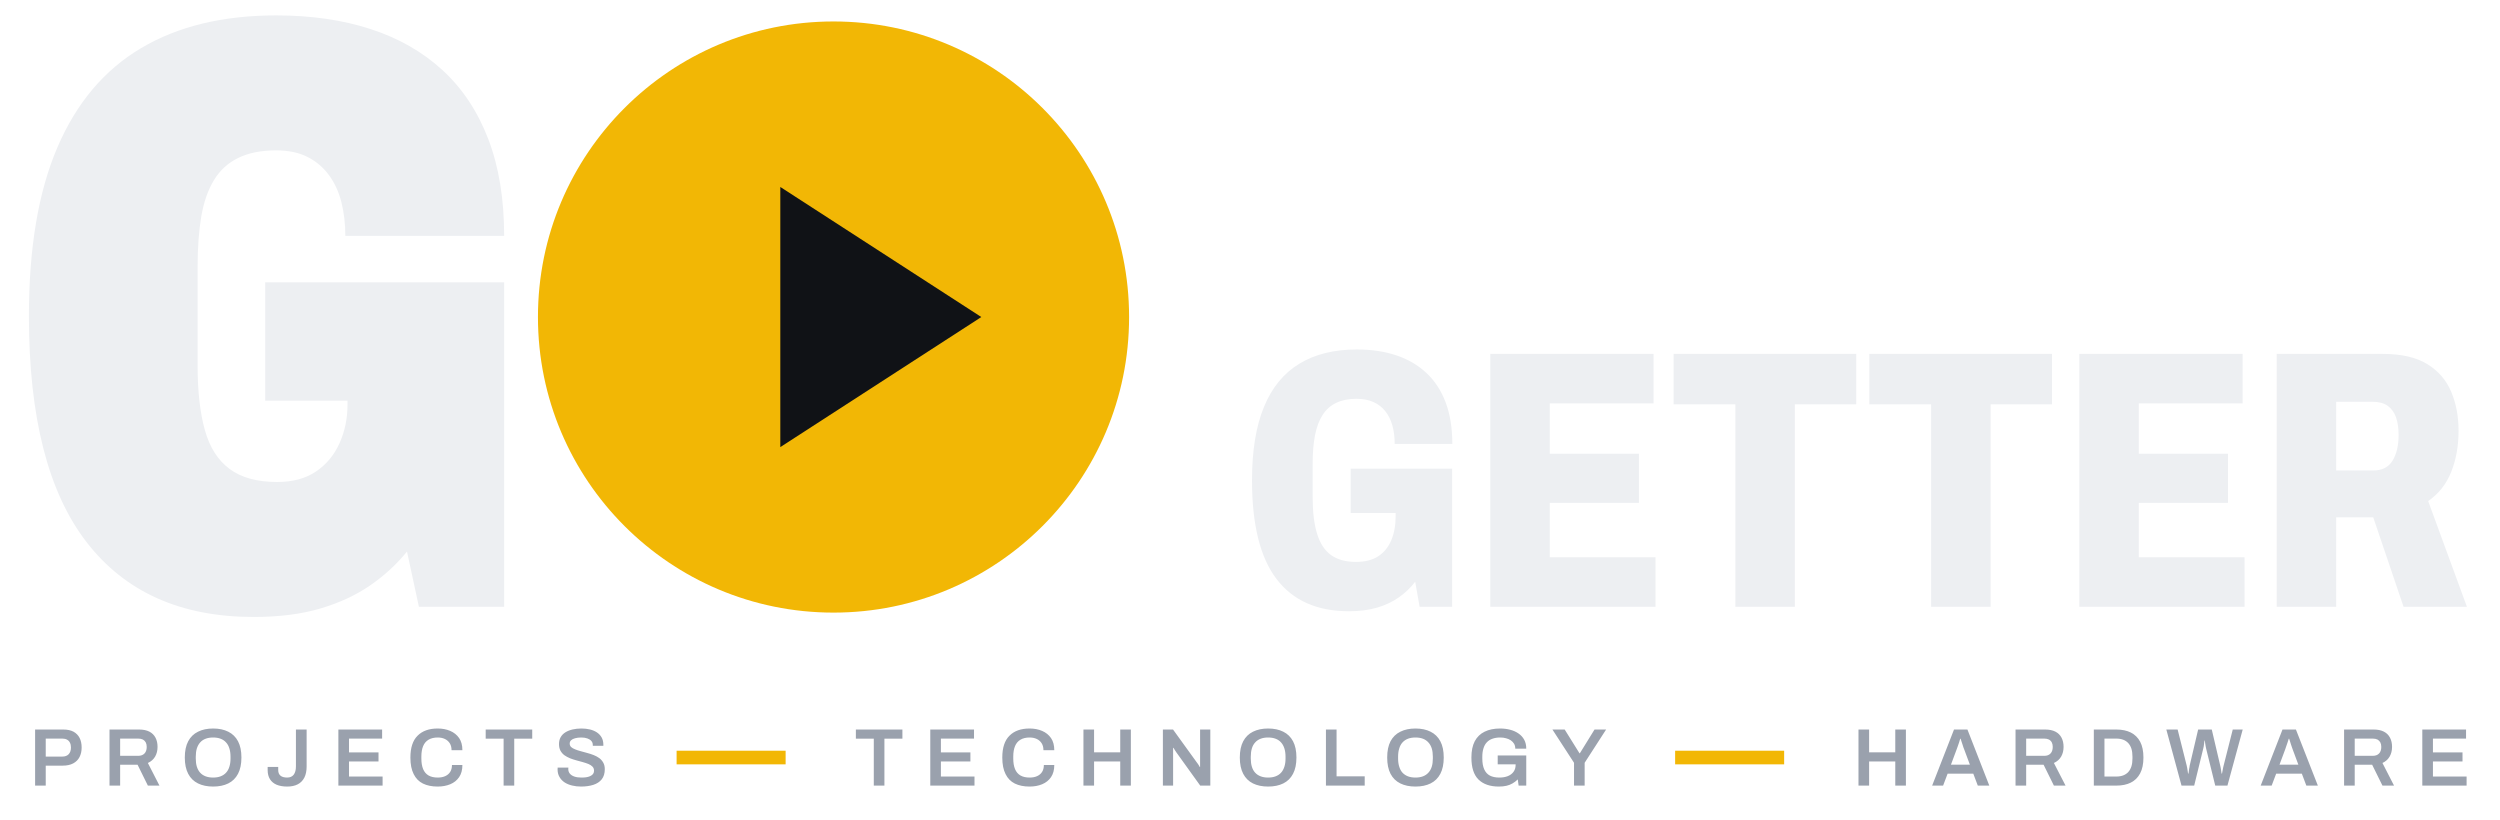
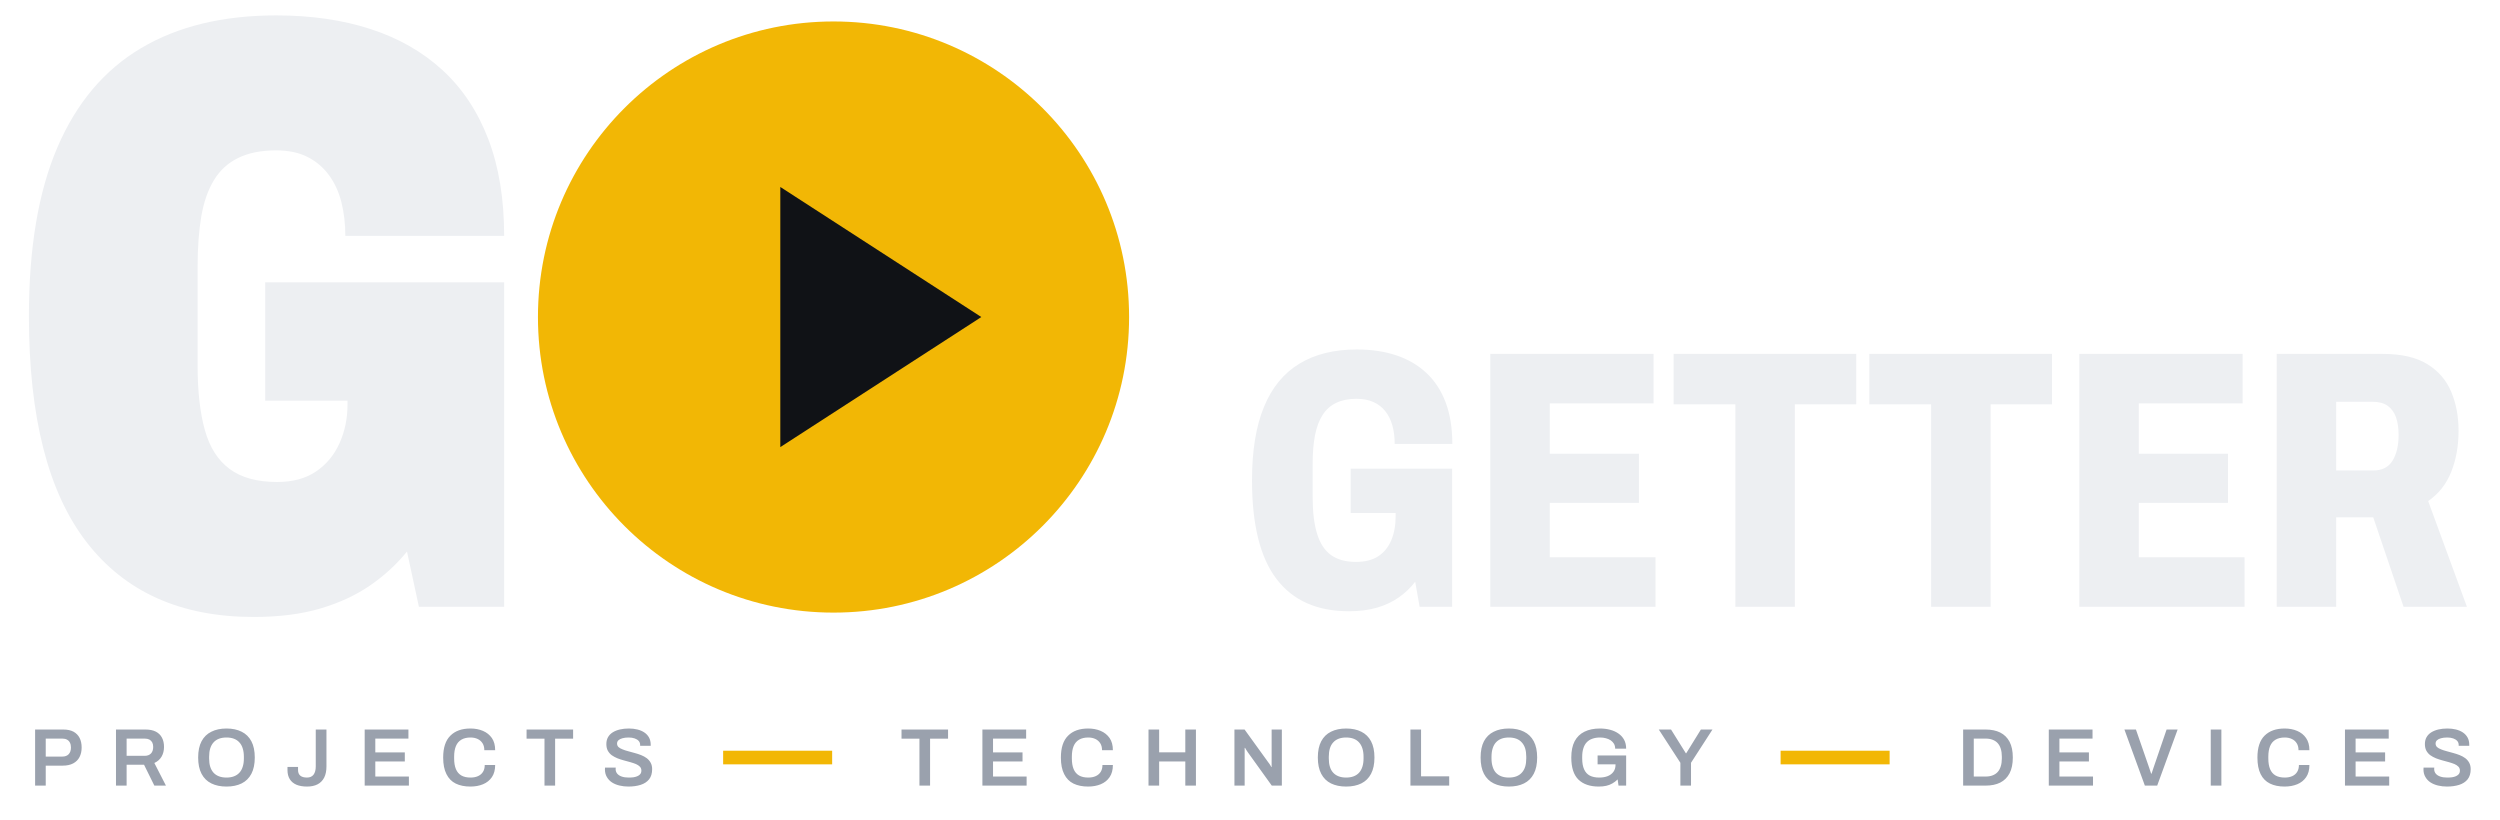
<svg xmlns="http://www.w3.org/2000/svg" viewBox="0 0 366.43 120.30" width="366" height="120" role="img" aria-label="GO GETTER">
  <g transform="translate(4 4)">
    <path transform="translate(-4.36 85.06)" d="M37.34 1.49Q21.32 1.49 12.84 -9.47Q4.36 -20.42 4.36 -42.66Q4.36 -57.7 8.55 -67.45Q12.74 -77.21 20.83 -82Q28.92 -86.8 40.66 -86.8Q48.36 -86.8 54.52 -84.79Q60.68 -82.79 65.07 -78.76Q69.45 -74.73 71.78 -68.65Q74.11 -62.58 74.11 -54.44H50.8Q50.8 -57.08 50.23 -59.36Q49.66 -61.63 48.41 -63.34Q47.16 -65.05 45.26 -66.02Q43.37 -66.99 40.63 -66.99Q37.35 -66.99 35.1 -65.89Q32.84 -64.8 31.53 -62.64Q30.21 -60.49 29.66 -57.3Q29.12 -54.11 29.12 -49.89V-35.42Q29.12 -29.71 30.19 -25.92Q31.25 -22.13 33.82 -20.23Q36.39 -18.32 40.8 -18.32Q44.24 -18.32 46.51 -19.87Q48.78 -21.41 49.95 -24.02Q51.12 -26.62 51.12 -29.68V-30.26H39.04V-47.62H74.11V0H61.6L59.85 -8.11Q57.56 -5.29 54.44 -3.14Q51.32 -0.99 47.13 0.25Q42.94 1.49 37.34 1.49Z" fill="#EDEFF2" />
    <circle cx="118.09" cy="42.53" r="43.38" fill="#F2B705" />
    <path d="M110.28 23.44 L139.78 42.53 L110.28 61.62 Z" fill="#101216" />
    <path transform="translate(177.48 85.06)" d="M16.25 0.65Q9.23 0.65 5.63 -4.08Q2.03 -8.8 2.03 -18.55Q2.03 -25.11 3.79 -29.35Q5.54 -33.6 8.98 -35.68Q12.41 -37.77 17.42 -37.77Q20.62 -37.77 23.2 -36.91Q25.78 -36.05 27.63 -34.32Q29.47 -32.6 30.45 -30Q31.43 -27.39 31.43 -23.91H22.97Q22.97 -25.4 22.63 -26.62Q22.29 -27.83 21.59 -28.71Q20.9 -29.59 19.84 -30.06Q18.79 -30.53 17.35 -30.53Q15.64 -30.53 14.4 -29.94Q13.17 -29.36 12.4 -28.17Q11.63 -26.98 11.28 -25.2Q10.93 -23.42 10.93 -21V-16.07Q10.93 -12.83 11.58 -10.73Q12.22 -8.62 13.62 -7.6Q15.03 -6.59 17.28 -6.59Q19.28 -6.59 20.56 -7.42Q21.83 -8.26 22.47 -9.77Q23.11 -11.29 23.11 -13.29V-13.77H16.51V-20.28H31.4V0H26.63L25.98 -3.68Q24.96 -2.35 23.57 -1.38Q22.19 -0.41 20.39 0.12Q18.59 0.65 16.25 0.65Z M37 0V-37.12H60.96V-29.85H45.73V-22.47H58.82V-15.26H45.73V-7.27H61.25V0H37Z M72.97 0V-29.72H63.91V-37.12H90.71V-29.72H81.7V0H72.97Z M101.7 0V-29.72H92.63V-37.12H119.44V-29.72H110.43V0H101.7Z M123.45 0V-37.12H147.42V-29.85H132.18V-22.47H145.27V-15.26H132.18V-7.27H147.7V0H123.45Z M152.42 0V-37.12H167.97Q172.09 -37.12 174.52 -35.62Q176.96 -34.12 178.03 -31.56Q179.11 -29.01 179.11 -25.84Q179.11 -22.49 178.03 -19.8Q176.96 -17.11 174.65 -15.52L180.34 0H171.04L166.59 -13.13H161.15V0H152.42ZM161.15 -20.01H166.59Q168.55 -20.01 169.43 -21.46Q170.31 -22.91 170.31 -25.23Q170.31 -26.76 169.92 -27.84Q169.53 -28.91 168.71 -29.5Q167.89 -30.09 166.5 -30.09H161.15V-20.01Z" fill="#EDEFF2" />
-     <path fill-opacity="1" style="fill:#9AA1AD" transform="translate(0.00 111.30)" d="M0.91 0V-8.23H5.04Q5.95 -8.23 6.55 -7.91Q7.14 -7.58 7.44 -7Q7.74 -6.41 7.74 -5.59Q7.74 -4.79 7.43 -4.19Q7.12 -3.59 6.5 -3.26Q5.88 -2.93 4.96 -2.93H2.47V0H0.91ZM2.47 -4.26H4.91Q5.51 -4.26 5.84 -4.61Q6.17 -4.97 6.17 -5.59Q6.17 -6.01 6.02 -6.3Q5.88 -6.59 5.6 -6.74Q5.33 -6.9 4.91 -6.9H2.47V-4.26Z M11.83 0V-8.23H16.16Q17.08 -8.23 17.68 -7.92Q18.28 -7.61 18.58 -7.03Q18.88 -6.46 18.88 -5.68Q18.88 -4.87 18.52 -4.25Q18.16 -3.64 17.46 -3.32L19.16 0H17.46L15.95 -3.06H13.39V0H11.83ZM13.39 -4.37H16.04Q16.64 -4.37 16.97 -4.72Q17.29 -5.06 17.29 -5.68Q17.29 -6.07 17.15 -6.34Q17 -6.61 16.73 -6.76Q16.45 -6.9 16.04 -6.9H13.39V-4.37Z M27.04 0.14Q25.75 0.14 24.82 -0.32Q23.88 -0.78 23.38 -1.73Q22.88 -2.68 22.88 -4.12Q22.88 -5.57 23.38 -6.51Q23.88 -7.45 24.82 -7.91Q25.75 -8.38 27.04 -8.38Q28.33 -8.38 29.26 -7.91Q30.19 -7.45 30.69 -6.51Q31.19 -5.57 31.19 -4.12Q31.19 -2.68 30.69 -1.73Q30.19 -0.78 29.26 -0.32Q28.33 0.14 27.04 0.14ZM27.04 -1.18Q27.66 -1.18 28.13 -1.36Q28.61 -1.54 28.93 -1.89Q29.26 -2.24 29.42 -2.77Q29.59 -3.29 29.59 -3.97V-4.24Q29.59 -4.93 29.42 -5.46Q29.26 -5.99 28.93 -6.34Q28.61 -6.7 28.13 -6.88Q27.66 -7.06 27.04 -7.06Q26.41 -7.06 25.94 -6.88Q25.46 -6.7 25.14 -6.34Q24.82 -5.99 24.65 -5.46Q24.49 -4.93 24.49 -4.24V-3.97Q24.49 -3.29 24.65 -2.77Q24.82 -2.24 25.14 -1.89Q25.46 -1.54 25.94 -1.36Q26.41 -1.18 27.04 -1.18Z M37.91 0.14Q37 0.14 36.35 -0.13Q35.71 -0.41 35.38 -0.94Q35.04 -1.48 35.04 -2.28V-2.74H36.59V-2.28Q36.59 -1.74 36.92 -1.46Q37.25 -1.18 37.91 -1.18Q38.54 -1.18 38.87 -1.61Q39.19 -2.04 39.19 -2.82V-8.23H40.76V-2.82Q40.76 -1.84 40.43 -1.18Q40.09 -0.52 39.46 -0.19Q38.82 0.14 37.91 0.14Z M45.42 0V-8.23H51.84V-6.9H46.98V-4.87H51.31V-3.54H46.98V-1.33H51.91V0H45.42Z M59.99 0.14Q58.73 0.14 57.83 -0.3Q56.94 -0.74 56.47 -1.69Q55.99 -2.63 55.99 -4.12Q55.99 -6.29 57.05 -7.33Q58.1 -8.38 59.99 -8.38Q61.01 -8.38 61.83 -8.03Q62.65 -7.68 63.14 -6.98Q63.62 -6.28 63.62 -5.2H62.03Q62.03 -5.8 61.77 -6.21Q61.51 -6.62 61.06 -6.84Q60.6 -7.06 60.01 -7.06Q59.2 -7.06 58.66 -6.74Q58.12 -6.42 57.86 -5.8Q57.6 -5.17 57.6 -4.25V-3.98Q57.6 -3.05 57.86 -2.42Q58.12 -1.8 58.65 -1.49Q59.18 -1.18 60.01 -1.18Q60.64 -1.18 61.1 -1.39Q61.57 -1.6 61.83 -2.01Q62.09 -2.42 62.09 -3.02H63.62Q63.62 -1.94 63.14 -1.24Q62.66 -0.54 61.84 -0.2Q61.02 0.14 59.99 0.14Z M69.67 0V-6.89H67.04V-8.23H73.87V-6.89H71.23V0H69.67Z M81.04 0.14Q80.35 0.14 79.73 -0.01Q79.1 -0.16 78.62 -0.47Q78.14 -0.79 77.87 -1.27Q77.59 -1.74 77.59 -2.39Q77.59 -2.46 77.6 -2.53Q77.6 -2.6 77.6 -2.64H79.18Q79.18 -2.62 79.17 -2.55Q79.16 -2.48 79.16 -2.44Q79.16 -2.04 79.39 -1.76Q79.62 -1.48 80.05 -1.33Q80.48 -1.18 81.07 -1.18Q81.47 -1.18 81.77 -1.22Q82.08 -1.27 82.3 -1.36Q82.52 -1.45 82.67 -1.58Q82.81 -1.7 82.88 -1.86Q82.94 -2.02 82.94 -2.2Q82.94 -2.54 82.73 -2.77Q82.51 -3 82.15 -3.16Q81.78 -3.31 81.32 -3.44Q80.86 -3.56 80.37 -3.7Q79.88 -3.83 79.42 -4.01Q78.96 -4.2 78.59 -4.46Q78.23 -4.73 78.01 -5.13Q77.8 -5.53 77.8 -6.1Q77.8 -6.67 78.04 -7.1Q78.29 -7.54 78.74 -7.82Q79.19 -8.1 79.79 -8.24Q80.39 -8.38 81.1 -8.38Q81.76 -8.38 82.34 -8.24Q82.92 -8.1 83.36 -7.81Q83.81 -7.51 84.06 -7.06Q84.31 -6.61 84.31 -5.99V-5.84H82.76V-5.96Q82.76 -6.31 82.55 -6.55Q82.34 -6.79 81.97 -6.92Q81.59 -7.06 81.08 -7.06Q80.54 -7.06 80.16 -6.95Q79.78 -6.85 79.57 -6.65Q79.37 -6.46 79.37 -6.17Q79.37 -5.87 79.58 -5.66Q79.8 -5.46 80.17 -5.32Q80.53 -5.17 80.99 -5.05Q81.46 -4.93 81.94 -4.79Q82.43 -4.66 82.89 -4.48Q83.35 -4.3 83.72 -4.03Q84.08 -3.76 84.3 -3.36Q84.52 -2.96 84.52 -2.41Q84.52 -1.49 84.07 -0.92Q83.62 -0.36 82.83 -0.11Q82.04 0.14 81.04 0.14Z" fill="#EDEFF2" />
-     <rect x="95.06" y="106.18" width="16" height="2" fill="#F2B705" />
-     <path fill-opacity="1" style="fill:#9AA1AD" transform="translate(121.07 111.30)" d="M2.93 0V-6.89H0.3V-8.23H7.13V-6.89H4.49V0H2.93Z M11.22 0V-8.23H17.64V-6.9H12.78V-4.87H17.11V-3.54H12.78V-1.33H17.71V0H11.22Z M25.79 0.14Q24.53 0.14 23.63 -0.3Q22.74 -0.74 22.27 -1.69Q21.79 -2.63 21.79 -4.12Q21.79 -6.29 22.85 -7.33Q23.9 -8.38 25.79 -8.38Q26.81 -8.38 27.63 -8.03Q28.45 -7.68 28.94 -6.98Q29.42 -6.28 29.42 -5.2H27.83Q27.83 -5.8 27.57 -6.21Q27.31 -6.62 26.86 -6.84Q26.4 -7.06 25.81 -7.06Q25 -7.06 24.46 -6.74Q23.92 -6.42 23.66 -5.8Q23.4 -5.17 23.4 -4.25V-3.98Q23.4 -3.05 23.66 -2.42Q23.92 -1.8 24.45 -1.49Q24.98 -1.18 25.81 -1.18Q26.44 -1.18 26.9 -1.39Q27.37 -1.6 27.63 -2.01Q27.89 -2.42 27.89 -3.02H29.42Q29.42 -1.94 28.94 -1.24Q28.46 -0.54 27.64 -0.2Q26.82 0.14 25.79 0.14Z M33.7 0V-8.23H35.26V-4.88H39.1V-8.23H40.66V0H39.1V-3.54H35.26V0H33.7Z M45.36 0V-8.23H46.85L50.36 -3.37Q50.42 -3.3 50.51 -3.17Q50.59 -3.05 50.66 -2.93Q50.74 -2.81 50.76 -2.74H50.82Q50.82 -2.9 50.82 -3.06Q50.82 -3.22 50.82 -3.37V-8.23H52.32V0H50.84L47.32 -4.9Q47.22 -5.04 47.09 -5.25Q46.97 -5.46 46.92 -5.54H46.86Q46.86 -5.39 46.86 -5.23Q46.86 -5.06 46.86 -4.9V0H45.36Z M60.8 0.14Q59.52 0.14 58.58 -0.32Q57.65 -0.78 57.15 -1.73Q56.65 -2.68 56.65 -4.12Q56.65 -5.57 57.15 -6.51Q57.65 -7.45 58.58 -7.91Q59.52 -8.38 60.8 -8.38Q62.1 -8.38 63.03 -7.91Q63.96 -7.45 64.46 -6.51Q64.96 -5.57 64.96 -4.12Q64.96 -2.68 64.46 -1.73Q63.96 -0.78 63.03 -0.32Q62.1 0.14 60.8 0.14ZM60.8 -1.18Q61.43 -1.18 61.9 -1.36Q62.38 -1.54 62.7 -1.89Q63.02 -2.24 63.19 -2.77Q63.36 -3.29 63.36 -3.97V-4.24Q63.36 -4.93 63.19 -5.46Q63.02 -5.99 62.7 -6.34Q62.38 -6.7 61.9 -6.88Q61.43 -7.06 60.8 -7.06Q60.18 -7.06 59.71 -6.88Q59.23 -6.7 58.91 -6.34Q58.58 -5.99 58.42 -5.46Q58.26 -4.93 58.26 -4.24V-3.97Q58.26 -3.29 58.42 -2.77Q58.58 -2.24 58.91 -1.89Q59.23 -1.54 59.71 -1.36Q60.18 -1.18 60.8 -1.18Z M69.29 0V-8.23H70.85V-1.36H74.98V0H69.29Z M82.43 0.14Q81.14 0.14 80.21 -0.32Q79.27 -0.78 78.77 -1.73Q78.28 -2.68 78.28 -4.12Q78.28 -5.57 78.77 -6.51Q79.27 -7.45 80.21 -7.91Q81.14 -8.38 82.43 -8.38Q83.72 -8.38 84.65 -7.91Q85.58 -7.45 86.08 -6.51Q86.58 -5.57 86.58 -4.12Q86.58 -2.68 86.08 -1.73Q85.58 -0.78 84.65 -0.32Q83.72 0.14 82.43 0.14ZM82.43 -1.18Q83.05 -1.18 83.53 -1.36Q84 -1.54 84.32 -1.89Q84.65 -2.24 84.82 -2.77Q84.98 -3.29 84.98 -3.97V-4.24Q84.98 -4.93 84.82 -5.46Q84.65 -5.99 84.32 -6.34Q84 -6.7 83.53 -6.88Q83.05 -7.06 82.43 -7.06Q81.8 -7.06 81.33 -6.88Q80.86 -6.7 80.53 -6.34Q80.21 -5.99 80.05 -5.46Q79.88 -4.93 79.88 -4.24V-3.97Q79.88 -3.29 80.05 -2.77Q80.21 -2.24 80.53 -1.89Q80.86 -1.54 81.33 -1.36Q81.8 -1.18 82.43 -1.18Z M94.66 0.14Q92.75 0.14 91.69 -0.88Q90.64 -1.91 90.64 -4.12Q90.64 -5.57 91.13 -6.51Q91.63 -7.45 92.57 -7.91Q93.52 -8.38 94.84 -8.38Q95.63 -8.38 96.32 -8.2Q97.02 -8.02 97.55 -7.65Q98.09 -7.28 98.39 -6.73Q98.69 -6.18 98.69 -5.42H97.08Q97.08 -5.82 96.91 -6.13Q96.73 -6.43 96.43 -6.64Q96.12 -6.85 95.72 -6.95Q95.33 -7.06 94.88 -7.06Q94.22 -7.06 93.73 -6.88Q93.23 -6.71 92.9 -6.35Q92.57 -6 92.41 -5.47Q92.24 -4.94 92.24 -4.24V-3.98Q92.24 -3.01 92.52 -2.39Q92.8 -1.76 93.35 -1.47Q93.91 -1.18 94.74 -1.18Q95.45 -1.18 95.98 -1.39Q96.52 -1.61 96.82 -2.02Q97.13 -2.44 97.13 -3.04V-3.12H94.5V-4.42H98.69V0H97.57L97.44 -0.91Q97.08 -0.55 96.67 -0.32Q96.26 -0.08 95.77 0.03Q95.28 0.14 94.66 0.14Z M105.7 0V-3.35L102.53 -8.23H104.33L106.5 -4.75H106.56L108.71 -8.23H110.41L107.26 -3.35V0H105.7Z" fill="#EDEFF2" />
-     <rect x="241.61" y="106.18" width="16" height="2" fill="#F2B705" />
-     <path fill-opacity="1" style="fill:#9AA1AD" transform="translate(267.61 111.30)" d="M0.91 0V-8.23H2.47V-4.88H6.31V-8.23H7.87V0H6.31V-3.54H2.47V0H0.91Z M11.72 0 14.93 -8.23H16.9L20.11 0H18.42L17.76 -1.75H13.99L13.33 0H11.72ZM14.48 -3.07H17.26L16.43 -5.3Q16.38 -5.42 16.31 -5.61Q16.25 -5.8 16.18 -6.02Q16.1 -6.24 16.03 -6.47Q15.96 -6.7 15.9 -6.88H15.84Q15.77 -6.64 15.67 -6.32Q15.56 -6.01 15.47 -5.74Q15.37 -5.46 15.31 -5.3L14.48 -3.07Z M23.96 0V-8.23H28.3Q29.21 -8.23 29.81 -7.92Q30.41 -7.61 30.71 -7.03Q31.01 -6.46 31.01 -5.68Q31.01 -4.87 30.65 -4.25Q30.29 -3.64 29.59 -3.32L31.3 0H29.59L28.08 -3.06H25.52V0H23.96ZM25.52 -4.37H28.18Q28.78 -4.37 29.1 -4.72Q29.42 -5.06 29.42 -5.68Q29.42 -6.07 29.28 -6.34Q29.14 -6.61 28.86 -6.76Q28.58 -6.9 28.18 -6.9H25.52V-4.37Z M35.45 0V-8.23H38.75Q40 -8.23 40.88 -7.79Q41.77 -7.34 42.25 -6.44Q42.73 -5.53 42.73 -4.12Q42.73 -2.71 42.25 -1.8Q41.77 -0.89 40.88 -0.44Q40 0 38.75 0H35.45ZM37.01 -1.33H38.75Q39.32 -1.33 39.77 -1.5Q40.21 -1.67 40.51 -2Q40.81 -2.33 40.97 -2.83Q41.12 -3.32 41.12 -3.98V-4.24Q41.12 -4.91 40.97 -5.41Q40.81 -5.9 40.51 -6.23Q40.21 -6.56 39.77 -6.73Q39.32 -6.9 38.75 -6.9H37.01V-1.33Z M48.32 0 46.09 -8.23H47.75L49.08 -2.94Q49.12 -2.82 49.15 -2.61Q49.19 -2.4 49.22 -2.17Q49.26 -1.94 49.28 -1.76H49.34Q49.37 -1.91 49.39 -2.08Q49.4 -2.24 49.43 -2.41Q49.46 -2.58 49.49 -2.72Q49.51 -2.86 49.52 -2.94L50.76 -8.23H52.76L54 -2.94Q54.04 -2.82 54.07 -2.61Q54.11 -2.4 54.14 -2.17Q54.18 -1.94 54.2 -1.76H54.26Q54.29 -1.9 54.32 -2.06Q54.35 -2.22 54.38 -2.38Q54.41 -2.54 54.44 -2.69Q54.48 -2.83 54.5 -2.94L55.84 -8.23H57.3L55.06 0H53.27L51.94 -5.4Q51.9 -5.57 51.86 -5.79Q51.82 -6.01 51.79 -6.23Q51.76 -6.46 51.73 -6.62H51.68Q51.67 -6.44 51.64 -6.21Q51.61 -5.98 51.58 -5.76Q51.54 -5.54 51.5 -5.4L50.18 0H48.32Z M59.94 0 63.14 -8.23H65.11L68.33 0H66.64L65.98 -1.75H62.21L61.55 0H59.94ZM62.7 -3.07H65.47L64.64 -5.3Q64.6 -5.42 64.53 -5.61Q64.46 -5.8 64.39 -6.02Q64.32 -6.24 64.25 -6.47Q64.18 -6.7 64.12 -6.88H64.06Q63.98 -6.64 63.88 -6.32Q63.78 -6.01 63.68 -5.74Q63.59 -5.46 63.53 -5.3L62.7 -3.07Z M72.18 0V-8.23H76.51Q77.42 -8.23 78.02 -7.92Q78.62 -7.61 78.92 -7.03Q79.22 -6.46 79.22 -5.68Q79.22 -4.87 78.86 -4.25Q78.5 -3.64 77.81 -3.32L79.51 0H77.81L76.3 -3.06H73.74V0H72.18ZM73.74 -4.37H76.39Q76.99 -4.37 77.32 -4.72Q77.64 -5.06 77.64 -5.68Q77.64 -6.07 77.5 -6.34Q77.35 -6.61 77.08 -6.76Q76.8 -6.9 76.39 -6.9H73.74V-4.37Z M83.66 0V-8.23H90.08V-6.9H85.22V-4.87H89.56V-3.54H85.22V-1.33H90.16V0H83.66Z" fill="#EDEFF2" />
+     <path fill-opacity="1" style="fill:#9AA1AD" transform="translate(0.00 111.30)" d="M0.91 0V-8.23H5.04Q5.95 -8.23 6.55 -7.91Q7.14 -7.58 7.44 -7Q7.74 -6.41 7.74 -5.59Q7.74 -4.79 7.43 -4.19Q7.12 -3.59 6.5 -3.26Q5.88 -2.93 4.96 -2.93H2.47V0ZM2.47 -4.26H4.91Q5.51 -4.26 5.84 -4.61Q6.17 -4.97 6.17 -5.59Q6.17 -6.01 6.02 -6.3Q5.88 -6.59 5.6 -6.74Q5.33 -6.9 4.91 -6.9H2.47ZM12.78 0V-8.23H17.11Q18.03 -8.23 18.63 -7.92Q19.23 -7.61 19.53 -7.03Q19.83 -6.46 19.83 -5.68Q19.83 -4.87 19.47 -4.25Q19.11 -3.64 18.41 -3.32L20.11 0H18.41L16.9 -3.06H14.34V0ZM14.34 -4.37H16.99Q17.59 -4.37 17.92 -4.72Q18.24 -5.06 18.24 -5.68Q18.24 -6.07 18.1 -6.34Q17.95 -6.61 17.68 -6.76Q17.4 -6.9 16.99 -6.9H14.34ZM29 0.14Q27.71 0.14 26.78 -0.32Q25.84 -0.78 25.34 -1.73Q24.84 -2.68 24.84 -4.12Q24.84 -5.57 25.34 -6.51Q25.84 -7.45 26.78 -7.91Q27.71 -8.38 29 -8.38Q30.29 -8.38 31.22 -7.91Q32.15 -7.45 32.65 -6.51Q33.15 -5.57 33.15 -4.12Q33.15 -2.68 32.65 -1.73Q32.15 -0.78 31.22 -0.32Q30.29 0.14 29 0.14ZM29 -1.18Q29.62 -1.18 30.09 -1.36Q30.57 -1.54 30.89 -1.89Q31.22 -2.24 31.38 -2.77Q31.55 -3.29 31.55 -3.97V-4.24Q31.55 -4.93 31.38 -5.46Q31.22 -5.99 30.89 -6.34Q30.57 -6.7 30.09 -6.88Q29.62 -7.06 29 -7.06Q28.37 -7.06 27.9 -6.88Q27.42 -6.7 27.1 -6.34Q26.78 -5.99 26.61 -5.46Q26.45 -4.93 26.45 -4.24V-3.97Q26.45 -3.29 26.61 -2.77Q26.78 -2.24 27.1 -1.89Q27.42 -1.54 27.9 -1.36Q28.37 -1.18 29 -1.18ZM40.82 0.14Q39.91 0.14 39.26 -0.13Q38.62 -0.41 38.29 -0.94Q37.95 -1.48 37.95 -2.28V-2.74H39.5V-2.28Q39.5 -1.74 39.83 -1.46Q40.16 -1.18 40.82 -1.18Q41.45 -1.18 41.78 -1.61Q42.1 -2.04 42.1 -2.82V-8.23H43.67V-2.82Q43.67 -1.84 43.34 -1.18Q43 -0.52 42.37 -0.19Q41.73 0.14 40.82 0.14ZM49.28 0V-8.23H55.7V-6.9H50.84V-4.87H55.17V-3.54H50.84V-1.33H55.77V0ZM64.8 0.14Q63.54 0.14 62.64 -0.3Q61.75 -0.74 61.28 -1.69Q60.8 -2.63 60.8 -4.12Q60.8 -6.29 61.86 -7.33Q62.91 -8.38 64.8 -8.38Q65.82 -8.38 66.64 -8.03Q67.46 -7.68 67.95 -6.98Q68.43 -6.28 68.43 -5.2H66.84Q66.84 -5.8 66.58 -6.21Q66.32 -6.62 65.87 -6.84Q65.41 -7.06 64.82 -7.06Q64.01 -7.06 63.47 -6.74Q62.93 -6.42 62.67 -5.8Q62.41 -5.17 62.41 -4.25V-3.98Q62.41 -3.05 62.67 -2.42Q62.93 -1.8 63.46 -1.49Q63.99 -1.18 64.82 -1.18Q65.45 -1.18 65.91 -1.39Q66.38 -1.6 66.64 -2.01Q66.9 -2.42 66.9 -3.02H68.43Q68.43 -1.94 67.95 -1.24Q67.47 -0.54 66.65 -0.2Q65.83 0.14 64.8 0.14ZM75.67 0V-6.89H73.04V-8.23H79.87V-6.89H77.23V0ZM87.99 0.14Q87.3 0.14 86.68 -0.01Q86.05 -0.16 85.57 -0.47Q85.09 -0.79 84.82 -1.27Q84.54 -1.74 84.54 -2.39Q84.54 -2.46 84.55 -2.53Q84.55 -2.6 84.55 -2.64H86.13Q86.13 -2.62 86.12 -2.55Q86.11 -2.48 86.11 -2.44Q86.11 -2.04 86.34 -1.76Q86.57 -1.48 87 -1.33Q87.43 -1.18 88.02 -1.18Q88.42 -1.18 88.72 -1.22Q89.03 -1.27 89.25 -1.36Q89.47 -1.45 89.62 -1.58Q89.76 -1.7 89.83 -1.86Q89.89 -2.02 89.89 -2.2Q89.89 -2.54 89.68 -2.77Q89.46 -3 89.1 -3.16Q88.73 -3.31 88.27 -3.44Q87.81 -3.56 87.32 -3.7Q86.83 -3.83 86.37 -4.01Q85.91 -4.2 85.54 -4.46Q85.18 -4.73 84.96 -5.13Q84.75 -5.53 84.75 -6.1Q84.75 -6.67 84.99 -7.1Q85.24 -7.54 85.69 -7.82Q86.14 -8.1 86.74 -8.24Q87.34 -8.38 88.05 -8.38Q88.71 -8.38 89.29 -8.24Q89.87 -8.1 90.31 -7.81Q90.76 -7.51 91.01 -7.06Q91.26 -6.61 91.26 -5.99V-5.84H89.71V-5.96Q89.71 -6.31 89.5 -6.55Q89.29 -6.79 88.92 -6.92Q88.54 -7.06 88.03 -7.06Q87.49 -7.06 87.11 -6.95Q86.73 -6.85 86.52 -6.65Q86.32 -6.46 86.32 -6.17Q86.32 -5.87 86.53 -5.66Q86.75 -5.46 87.12 -5.32Q87.48 -5.17 87.94 -5.05Q88.41 -4.93 88.89 -4.79Q89.38 -4.66 89.84 -4.48Q90.3 -4.3 90.67 -4.03Q91.03 -3.76 91.25 -3.36Q91.47 -2.96 91.47 -2.41Q91.47 -1.49 91.02 -0.92Q90.57 -0.36 89.78 -0.11Q88.99 0.14 87.99 0.14Z" fill="#EDEFF2" />
+     <rect x="101.89" y="106.18" width="16" height="2" fill="#F2B705" />
+     <path fill-opacity="1" style="fill:#9AA1AD" transform="translate(127.77 111.30)" d="M2.93 0V-6.89H0.3V-8.23H7.13V-6.89H4.49V0ZM12.17 0V-8.23H18.59V-6.9H13.73V-4.87H18.06V-3.54H13.73V-1.33H18.66V0ZM27.69 0.14Q26.43 0.14 25.53 -0.3Q24.64 -0.74 24.17 -1.69Q23.69 -2.63 23.69 -4.12Q23.69 -6.29 24.75 -7.33Q25.8 -8.38 27.69 -8.38Q28.71 -8.38 29.53 -8.03Q30.35 -7.68 30.84 -6.98Q31.32 -6.28 31.32 -5.2H29.73Q29.73 -5.8 29.47 -6.21Q29.21 -6.62 28.76 -6.84Q28.3 -7.06 27.71 -7.06Q26.9 -7.06 26.36 -6.74Q25.82 -6.42 25.56 -5.8Q25.3 -5.17 25.3 -4.25V-3.98Q25.3 -3.05 25.56 -2.42Q25.82 -1.8 26.35 -1.49Q26.88 -1.18 27.71 -1.18Q28.34 -1.18 28.8 -1.39Q29.27 -1.6 29.53 -2.01Q29.79 -2.42 29.79 -3.02H31.32Q31.32 -1.94 30.84 -1.24Q30.36 -0.54 29.54 -0.2Q28.72 0.14 27.69 0.14ZM36.55 0V-8.23H38.11V-4.88H41.95V-8.23H43.51V0H41.95V-3.54H38.11V0ZM49.16 0V-8.23H50.65L54.16 -3.37Q54.22 -3.3 54.31 -3.17Q54.39 -3.05 54.46 -2.93Q54.54 -2.81 54.56 -2.74H54.62Q54.62 -2.9 54.62 -3.06Q54.62 -3.22 54.62 -3.37V-8.23H56.12V0H54.64L51.12 -4.9Q51.02 -5.04 50.89 -5.25Q50.77 -5.46 50.72 -5.54H50.66Q50.66 -5.39 50.66 -5.23Q50.66 -5.06 50.66 -4.9V0ZM65.55 0.14Q64.27 0.14 63.33 -0.32Q62.4 -0.78 61.9 -1.73Q61.4 -2.68 61.4 -4.12Q61.4 -5.57 61.9 -6.51Q62.4 -7.45 63.33 -7.91Q64.27 -8.38 65.55 -8.38Q66.85 -8.38 67.78 -7.91Q68.71 -7.45 69.21 -6.51Q69.71 -5.57 69.71 -4.12Q69.71 -2.68 69.21 -1.73Q68.71 -0.78 67.78 -0.32Q66.85 0.14 65.55 0.14ZM65.55 -1.18Q66.18 -1.18 66.65 -1.36Q67.13 -1.54 67.45 -1.89Q67.77 -2.24 67.94 -2.77Q68.11 -3.29 68.11 -3.97V-4.24Q68.11 -4.93 67.94 -5.46Q67.77 -5.99 67.45 -6.34Q67.13 -6.7 66.65 -6.88Q66.18 -7.06 65.55 -7.06Q64.93 -7.06 64.46 -6.88Q63.98 -6.7 63.66 -6.34Q63.33 -5.99 63.17 -5.46Q63.01 -4.93 63.01 -4.24V-3.97Q63.01 -3.29 63.17 -2.77Q63.33 -2.24 63.66 -1.89Q63.98 -1.54 64.46 -1.36Q64.93 -1.18 65.55 -1.18ZM74.99 0V-8.23H76.55V-1.36H80.68V0ZM89.44 0.14Q88.15 0.14 87.22 -0.32Q86.28 -0.78 85.78 -1.73Q85.29 -2.68 85.29 -4.12Q85.29 -5.57 85.78 -6.51Q86.28 -7.45 87.22 -7.91Q88.15 -8.38 89.44 -8.38Q90.73 -8.38 91.66 -7.91Q92.59 -7.45 93.09 -6.51Q93.59 -5.57 93.59 -4.12Q93.59 -2.68 93.09 -1.73Q92.59 -0.78 91.66 -0.32Q90.73 0.14 89.44 0.14ZM89.44 -1.18Q90.06 -1.18 90.54 -1.36Q91.01 -1.54 91.33 -1.89Q91.66 -2.24 91.83 -2.77Q91.99 -3.29 91.99 -3.97V-4.24Q91.99 -4.93 91.83 -5.46Q91.66 -5.99 91.33 -6.34Q91.01 -6.7 90.54 -6.88Q90.06 -7.06 89.44 -7.06Q88.81 -7.06 88.34 -6.88Q87.87 -6.7 87.54 -6.34Q87.22 -5.99 87.06 -5.46Q86.89 -4.93 86.89 -4.24V-3.97Q86.89 -3.29 87.06 -2.77Q87.22 -2.24 87.54 -1.89Q87.87 -1.54 88.34 -1.36Q88.81 -1.18 89.44 -1.18ZM102.62 0.14Q100.71 0.14 99.65 -0.88Q98.6 -1.91 98.6 -4.12Q98.6 -5.57 99.09 -6.51Q99.59 -7.45 100.53 -7.91Q101.48 -8.38 102.8 -8.38Q103.59 -8.38 104.28 -8.2Q104.98 -8.02 105.51 -7.65Q106.05 -7.28 106.35 -6.73Q106.65 -6.18 106.65 -5.42H105.04Q105.04 -5.82 104.87 -6.13Q104.69 -6.43 104.39 -6.64Q104.08 -6.85 103.68 -6.95Q103.29 -7.06 102.84 -7.06Q102.18 -7.06 101.69 -6.88Q101.19 -6.71 100.86 -6.35Q100.53 -6 100.37 -5.47Q100.2 -4.94 100.2 -4.24V-3.98Q100.2 -3.01 100.48 -2.39Q100.76 -1.76 101.31 -1.47Q101.87 -1.18 102.7 -1.18Q103.41 -1.18 103.94 -1.39Q104.48 -1.61 104.78 -2.02Q105.09 -2.44 105.09 -3.04V-3.12H102.46V-4.42H106.65V0H105.53L105.4 -0.91Q105.04 -0.55 104.63 -0.32Q104.22 -0.08 103.73 0.03Q103.24 0.14 102.62 0.14ZM114.61 0V-3.35L111.44 -8.23H113.24L115.41 -4.75H115.47L117.62 -8.23H119.32L116.17 -3.35V0Z" fill="#EDEFF2" />
+     <rect x="257.09" y="106.18" width="16" height="2" fill="#F2B705" />
+     <path fill-opacity="1" style="fill:#9AA1AD" transform="translate(282.97 111.30)" d="M0.91 0V-8.23H4.21Q5.46 -8.23 6.35 -7.79Q7.24 -7.34 7.72 -6.44Q8.2 -5.53 8.2 -4.12Q8.2 -2.71 7.72 -1.8Q7.24 -0.89 6.35 -0.44Q5.46 0 4.21 0ZM2.47 -1.33H4.21Q4.79 -1.33 5.23 -1.5Q5.68 -1.67 5.98 -2Q6.28 -2.33 6.43 -2.83Q6.59 -3.32 6.59 -3.98V-4.24Q6.59 -4.91 6.43 -5.41Q6.28 -5.9 5.98 -6.23Q5.68 -6.56 5.23 -6.73Q4.79 -6.9 4.21 -6.9H2.47ZM13.48 0V-8.23H19.9V-6.9H15.04V-4.87H19.37V-3.54H15.04V-1.33H19.97V0ZM27.58 0 24.58 -8.23H26.27L28.23 -2.57Q28.28 -2.45 28.32 -2.29Q28.37 -2.14 28.42 -2Q28.47 -1.86 28.5 -1.75H28.56Q28.6 -1.85 28.64 -1.98Q28.68 -2.11 28.73 -2.26Q28.78 -2.41 28.83 -2.56L30.77 -8.23H32.39L29.39 0ZM37.25 0V-8.23H38.81V0ZM48.09 0.14Q46.83 0.14 45.94 -0.3Q45.04 -0.74 44.57 -1.69Q44.1 -2.63 44.1 -4.12Q44.1 -6.29 45.15 -7.33Q46.21 -8.38 48.09 -8.38Q49.11 -8.38 49.93 -8.03Q50.76 -7.68 51.24 -6.98Q51.73 -6.28 51.73 -5.2H50.13Q50.13 -5.8 49.87 -6.21Q49.62 -6.62 49.16 -6.84Q48.7 -7.06 48.12 -7.06Q47.3 -7.06 46.76 -6.74Q46.22 -6.42 45.96 -5.8Q45.7 -5.17 45.7 -4.25V-3.98Q45.7 -3.05 45.96 -2.42Q46.22 -1.8 46.75 -1.49Q47.29 -1.18 48.12 -1.18Q48.74 -1.18 49.21 -1.39Q49.68 -1.6 49.93 -2.01Q50.19 -2.42 50.19 -3.02H51.73Q51.73 -1.94 51.25 -1.24Q50.77 -0.54 49.95 -0.2Q49.12 0.14 48.09 0.14ZM56.95 0V-8.23H63.37V-6.9H58.51V-4.87H62.84V-3.54H58.51V-1.33H63.44V0ZM71.92 0.14Q71.23 0.14 70.61 -0.01Q69.98 -0.16 69.5 -0.47Q69.02 -0.79 68.75 -1.27Q68.47 -1.74 68.47 -2.39Q68.47 -2.46 68.48 -2.53Q68.48 -2.6 68.48 -2.64H70.06Q70.06 -2.62 70.05 -2.55Q70.04 -2.48 70.04 -2.44Q70.04 -2.04 70.27 -1.76Q70.5 -1.48 70.93 -1.33Q71.36 -1.18 71.95 -1.18Q72.35 -1.18 72.65 -1.22Q72.96 -1.27 73.18 -1.36Q73.4 -1.45 73.55 -1.58Q73.69 -1.7 73.76 -1.86Q73.82 -2.02 73.82 -2.2Q73.82 -2.54 73.61 -2.77Q73.39 -3 73.03 -3.16Q72.66 -3.31 72.2 -3.44Q71.74 -3.56 71.25 -3.7Q70.76 -3.83 70.3 -4.01Q69.84 -4.2 69.47 -4.46Q69.11 -4.73 68.89 -5.13Q68.68 -5.53 68.68 -6.1Q68.68 -6.67 68.92 -7.1Q69.17 -7.54 69.62 -7.82Q70.07 -8.1 70.67 -8.24Q71.27 -8.38 71.98 -8.38Q72.64 -8.38 73.22 -8.24Q73.8 -8.1 74.24 -7.81Q74.69 -7.51 74.94 -7.06Q75.19 -6.61 75.19 -5.99V-5.84H73.64V-5.96Q73.64 -6.31 73.43 -6.55Q73.22 -6.79 72.85 -6.92Q72.47 -7.06 71.96 -7.06Q71.42 -7.06 71.04 -6.95Q70.66 -6.85 70.45 -6.65Q70.25 -6.46 70.25 -6.17Q70.25 -5.87 70.46 -5.66Q70.68 -5.46 71.05 -5.32Q71.41 -5.17 71.87 -5.05Q72.34 -4.93 72.82 -4.79Q73.31 -4.66 73.77 -4.48Q74.23 -4.3 74.6 -4.03Q74.96 -3.76 75.18 -3.36Q75.4 -2.96 75.4 -2.41Q75.4 -1.49 74.95 -0.92Q74.5 -0.36 73.71 -0.11Q72.92 0.14 71.92 0.14Z" fill="#EDEFF2" />
  </g>
</svg>
